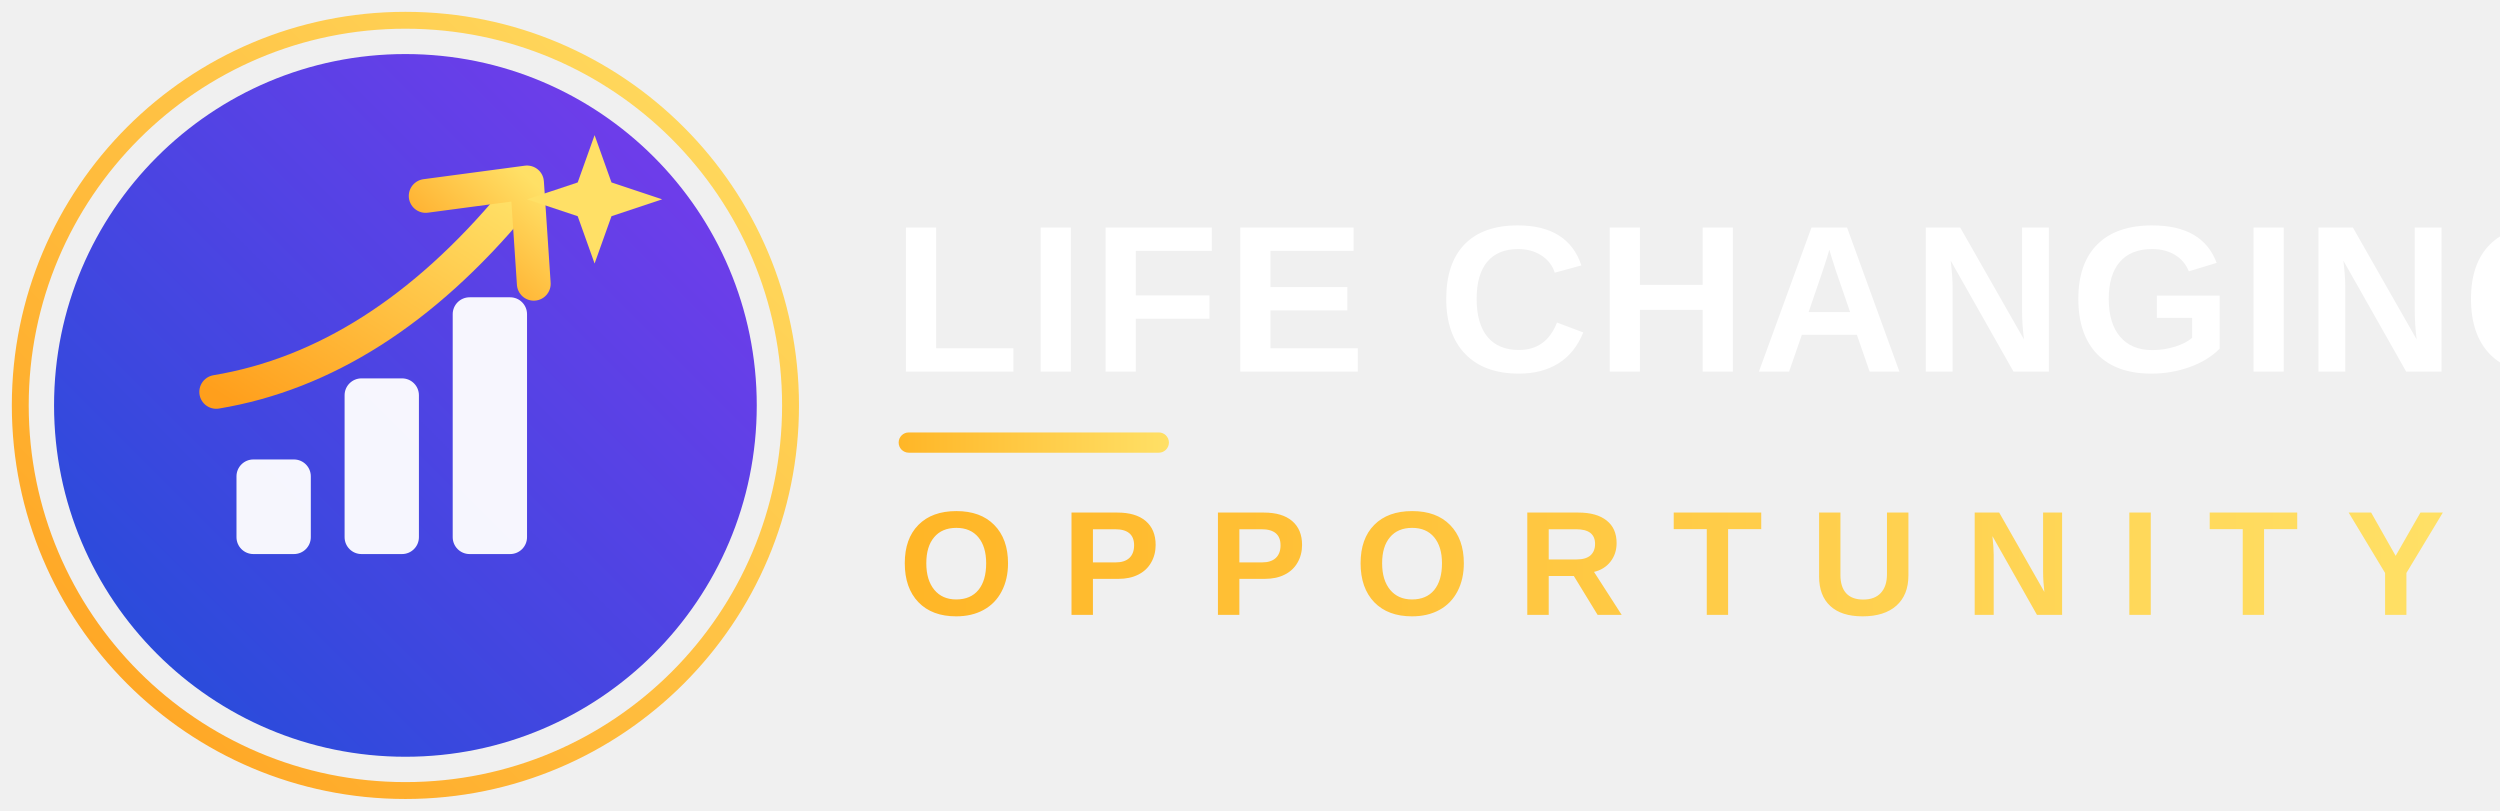
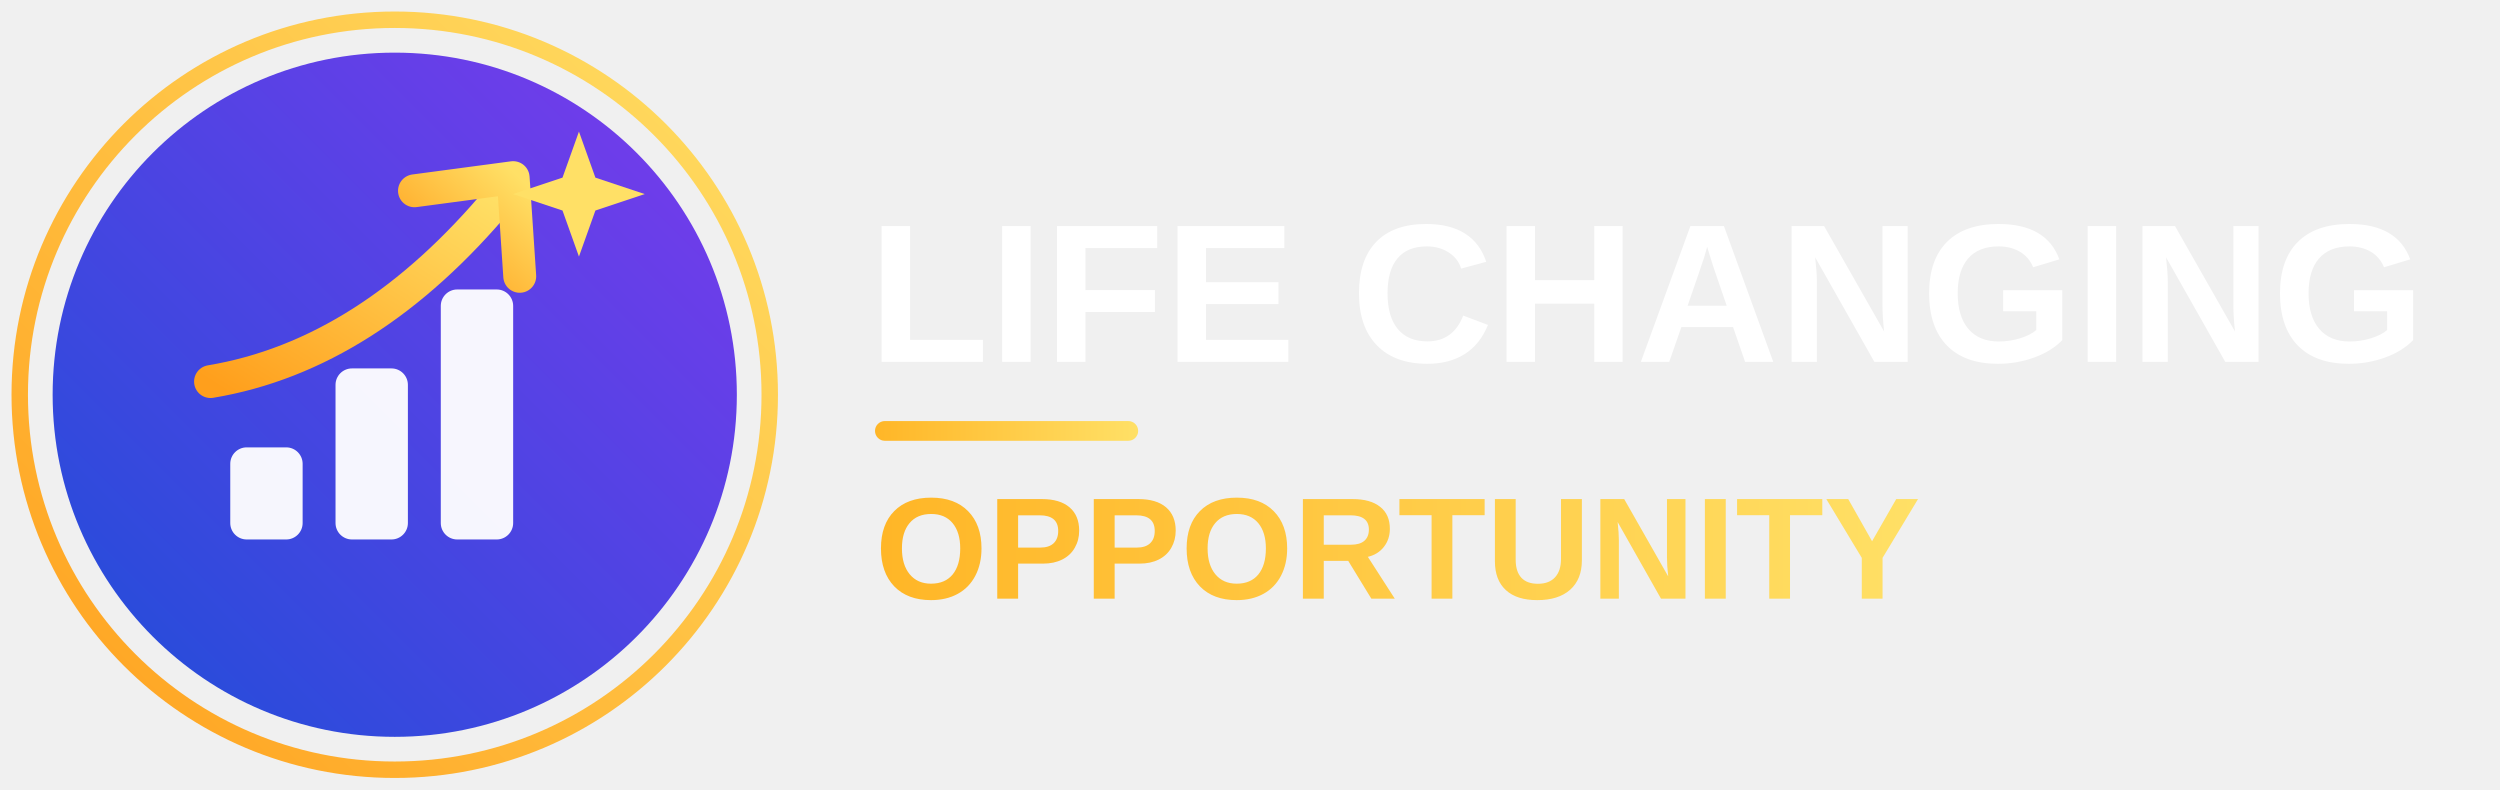
- <svg xmlns="http://www.w3.org/2000/svg" viewBox="0 0 370 120" role="img" aria-label="Life Changing Opportunity">
+ <svg xmlns="http://www.w3.org/2000/svg" viewBox="0 0 380 120" role="img" aria-label="Life Changing Opportunity">
  <defs>
    <linearGradient id="bg" x1="0" y1="1" x2="1" y2="0">
      <stop offset="0" stop-color="#1d4ed8" />
      <stop offset="1" stop-color="#7c3aed" />
    </linearGradient>
    <linearGradient id="gold" x1="0" y1="1" x2="1" y2="0">
      <stop offset="0" stop-color="#ff9f1c" />
      <stop offset="1" stop-color="#ffe066" />
    </linearGradient>
    <linearGradient id="goldText" x1="0" y1="0" x2="1" y2="0">
      <stop offset="0" stop-color="#ffb627" />
      <stop offset="1" stop-color="#ffe066" />
    </linearGradient>
  </defs>
  <circle cx="60" cy="60" r="57" fill="none" stroke="url(#gold)" stroke-width="2.5" />
  <circle cx="60" cy="60" r="52" fill="url(#bg)" />
  <rect x="35" y="68" width="11" height="14" rx="2.5" fill="#ffffff" opacity="0.95" />
  <rect x="51" y="56" width="11" height="26" rx="2.5" fill="#ffffff" opacity="0.95" />
  <rect x="67" y="44" width="11" height="38" rx="2.5" fill="#ffffff" opacity="0.95" />
  <path d="M32 58 Q56 54 76 30" fill="none" stroke="url(#gold)" stroke-width="5" stroke-linecap="round" />
  <path d="M63 29 L78 27 L79 42" fill="none" stroke="url(#gold)" stroke-width="5" stroke-linecap="round" stroke-linejoin="round" />
  <path d="M88 20 L90.5 27 L98 29.5 L90.5 32 L88 39 L85.5 32 L78 29.5 L85.5 27 Z" fill="#ffe066" />
-   <text x="132" y="55" font-family="Arial, Helvetica, sans-serif" font-size="31" font-weight="bold" letter-spacing="1" fill="#ffffff">LIFE CHANGING</text>
+   <text x="132" y="55" font-family="Arial, Helvetica, sans-serif" font-size="30" font-weight="bold" fill="#ffffff" textLength="232" lengthAdjust="spacingAndGlyphs">LIFE CHANGING</text>
  <rect x="133" y="64" width="40" height="3" rx="1.5" fill="url(#goldText)" />
-   <text x="133" y="91" font-family="Arial, Helvetica, sans-serif" font-size="22" font-weight="bold" letter-spacing="7" fill="url(#goldText)">OPPORTUNITY</text>
+   <text x="133" y="91" font-family="Arial, Helvetica, sans-serif" font-size="22" font-weight="bold" fill="url(#goldText)" textLength="230" lengthAdjust="spacing">OPPORTUNITY</text>
</svg>
